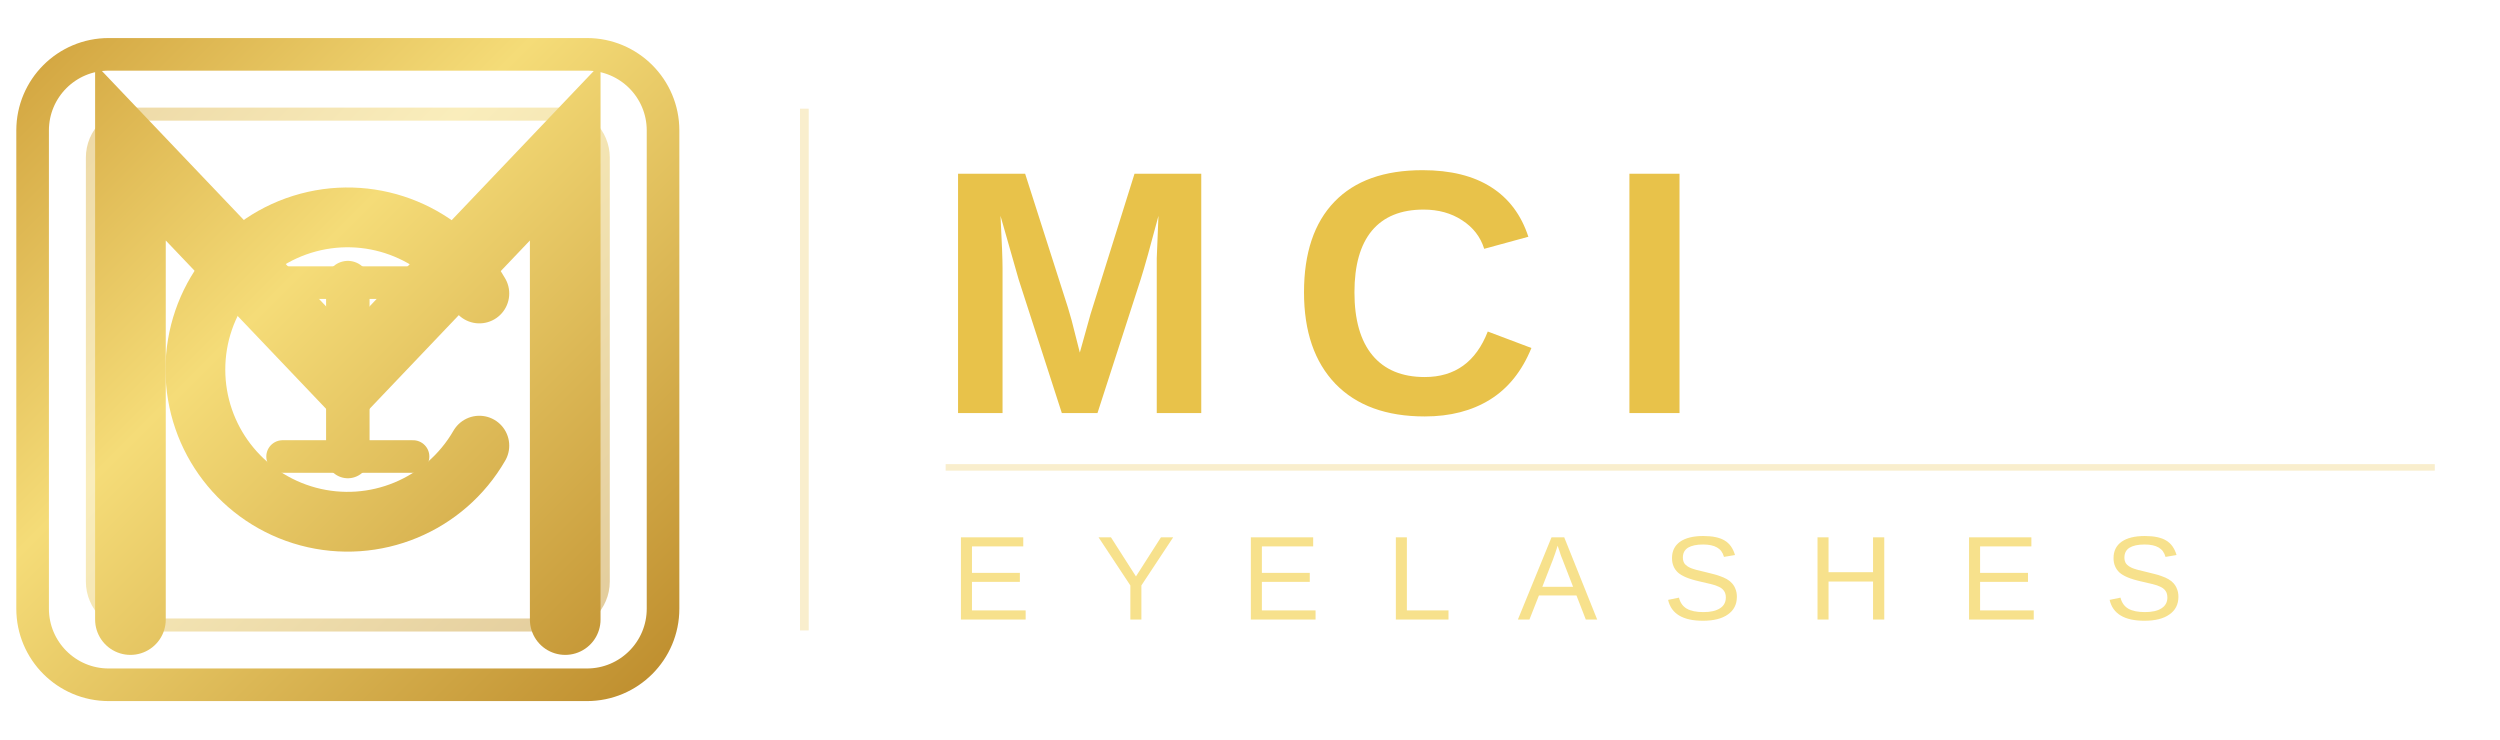
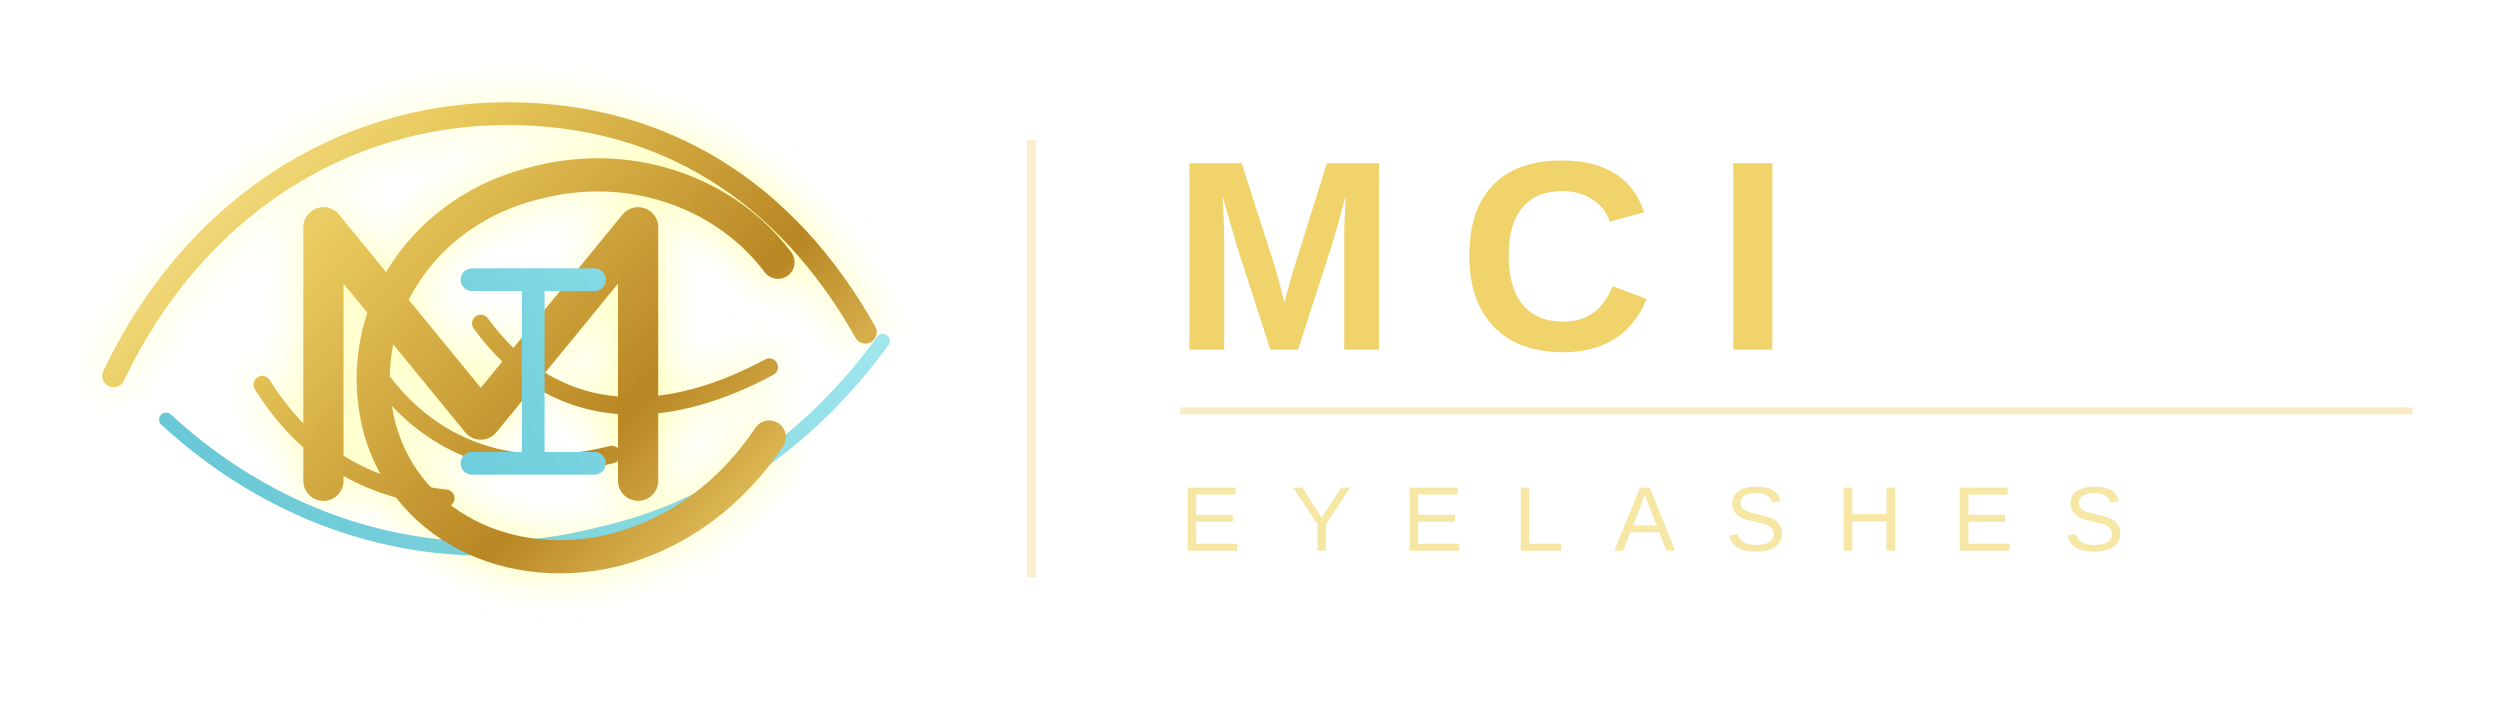
- <svg xmlns="http://www.w3.org/2000/svg" viewBox="0 0 230 68" fill="none">
+ <svg xmlns="http://www.w3.org/2000/svg" viewBox="0 0 286 82" fill="none" role="img" aria-labelledby="title desc">
  <defs>
-     <linearGradient id="gm" x1="4" y1="4" x2="60" y2="60" gradientUnits="userSpaceOnUse">
-       <stop offset="0%" stop-color="#D4A843" />
-       <stop offset="38%" stop-color="#F5DC78" />
-       <stop offset="100%" stop-color="#C09030" />
+     <linearGradient id="gold" x1="12" y1="7" x2="82" y2="76" gradientUnits="userSpaceOnUse">
+       <stop offset="0" stop-color="#FFF0A8" />
+       <stop offset="0.35" stop-color="#E7C75A" />
+       <stop offset="0.72" stop-color="#B98624" />
+       <stop offset="1" stop-color="#F4D875" />
    </linearGradient>
+     <linearGradient id="teal" x1="10" y1="74" x2="94" y2="14" gradientUnits="userSpaceOnUse">
+       <stop offset="0" stop-color="#48B8CA" />
+       <stop offset="1" stop-color="#9CE7EF" />
+     </linearGradient>
+     <filter id="softGlow" x="-30%" y="-30%" width="160%" height="160%" color-interpolation-filters="sRGB">
+       <feGaussianBlur stdDeviation="2.5" result="blur" />
+       <feColorMatrix in="blur" type="matrix" values="1 0 0 0 0.95 0 1 0 0 0.74 0 0 1 0 0.22 0 0 0 0.55 0" />
+       <feMerge>
+         <feMergeNode />
+         <feMergeNode in="SourceGraphic" />
+       </feMerge>
+     </filter>
  </defs>
-   <g transform="translate(0,2)">
-     <rect x="3" y="3" width="58" height="58" rx="7" stroke="url(#gm)" stroke-width="3" fill="none" />
-     <rect x="8.5" y="8.5" width="47" height="47" rx="4" stroke="url(#gm)" stroke-width="1.2" fill="none" opacity="0.5" />
-     <polyline points="12,55 12,12 32,33 52,12 52,55" stroke="url(#gm)" stroke-width="6.5" fill="none" stroke-linecap="round" stroke-linejoin="miter" stroke-miterlimit="12" />
-     <path d="M 44.1 25 A 14 14 0 1 0 44.1 39" stroke="url(#gm)" stroke-width="5.5" fill="none" stroke-linecap="round" />
-     <line x1="32" y1="24" x2="32" y2="40" stroke="url(#gm)" stroke-width="4" stroke-linecap="round" />
-     <line x1="26" y1="24" x2="38" y2="24" stroke="url(#gm)" stroke-width="3" stroke-linecap="round" />
-     <line x1="26" y1="40" x2="38" y2="40" stroke="url(#gm)" stroke-width="3" stroke-linecap="round" />
+   <g filter="url(#softGlow)">
+     <path d="M13 43C22 24 39 13 58 13C76 13 90 22 99 38" stroke="url(#gold)" stroke-width="2.6" stroke-linecap="round" />
+     <path d="M19 48C32 60 50 66 69 61C82 58 93 50 101 39" stroke="url(#teal)" stroke-width="1.6" stroke-linecap="round" opacity="0.9" />
+     <path d="M30 44C35 52 42 56 51 57" stroke="url(#gold)" stroke-width="2" stroke-linecap="round" />
+     <path d="M42 41C48 51 58 55 70 52" stroke="url(#gold)" stroke-width="2" stroke-linecap="round" />
+     <path d="M55 37C63 48 75 49 88 42" stroke="url(#gold)" stroke-width="2" stroke-linecap="round" />
+     <path d="M37 26V55M37 26L55 48L73 26V55" stroke="url(#gold)" stroke-width="4.6" stroke-linecap="round" stroke-linejoin="round" />
+     <path d="M89 30C83 22 72 18 61 21C49 24 41 35 43 47C45 59 57 66 70 63C78 61 84 56 88 50" stroke="url(#gold)" stroke-width="3.8" stroke-linecap="round" />
+     <path d="M61 32V53M54 32H68M54 53H68" stroke="url(#teal)" stroke-width="2.6" stroke-linecap="round" />
  </g>
-   <line x1="74" y1="10" x2="74" y2="58" stroke="#E8C24A" stroke-width="0.8" opacity="0.28" />
-   <text x="86" y="38" font-family="Montserrat, 'Helvetica Neue', Arial, sans-serif" font-size="32" font-weight="900" letter-spacing="6" fill="#E8C24A">MCI</text>
-   <line x1="87" y1="43" x2="224" y2="43" stroke="#E8C24A" stroke-width="0.6" opacity="0.28" />
-   <text x="87.5" y="57" font-family="Montserrat, 'Helvetica Neue', Arial, sans-serif" font-size="11" font-weight="400" letter-spacing="6" fill="rgba(245,220,120,0.85)">EYELASHES</text>
+   <path d="M118 16V66" stroke="#E8C24A" stroke-width="1" opacity="0.28" />
+   <text x="134" y="40" font-family="Montserrat, 'Helvetica Neue', Arial, sans-serif" font-size="31" font-weight="800" letter-spacing="7" fill="#F0D36B">MCI</text>
+   <path d="M135 47H276" stroke="#E8C24A" stroke-width="0.8" opacity="0.32" />
+   <text x="135" y="63" font-family="Montserrat, 'Helvetica Neue', Arial, sans-serif" font-size="10.5" font-weight="500" letter-spacing="5.7" fill="#F7E7A4">EYELASHES</text>
</svg>
